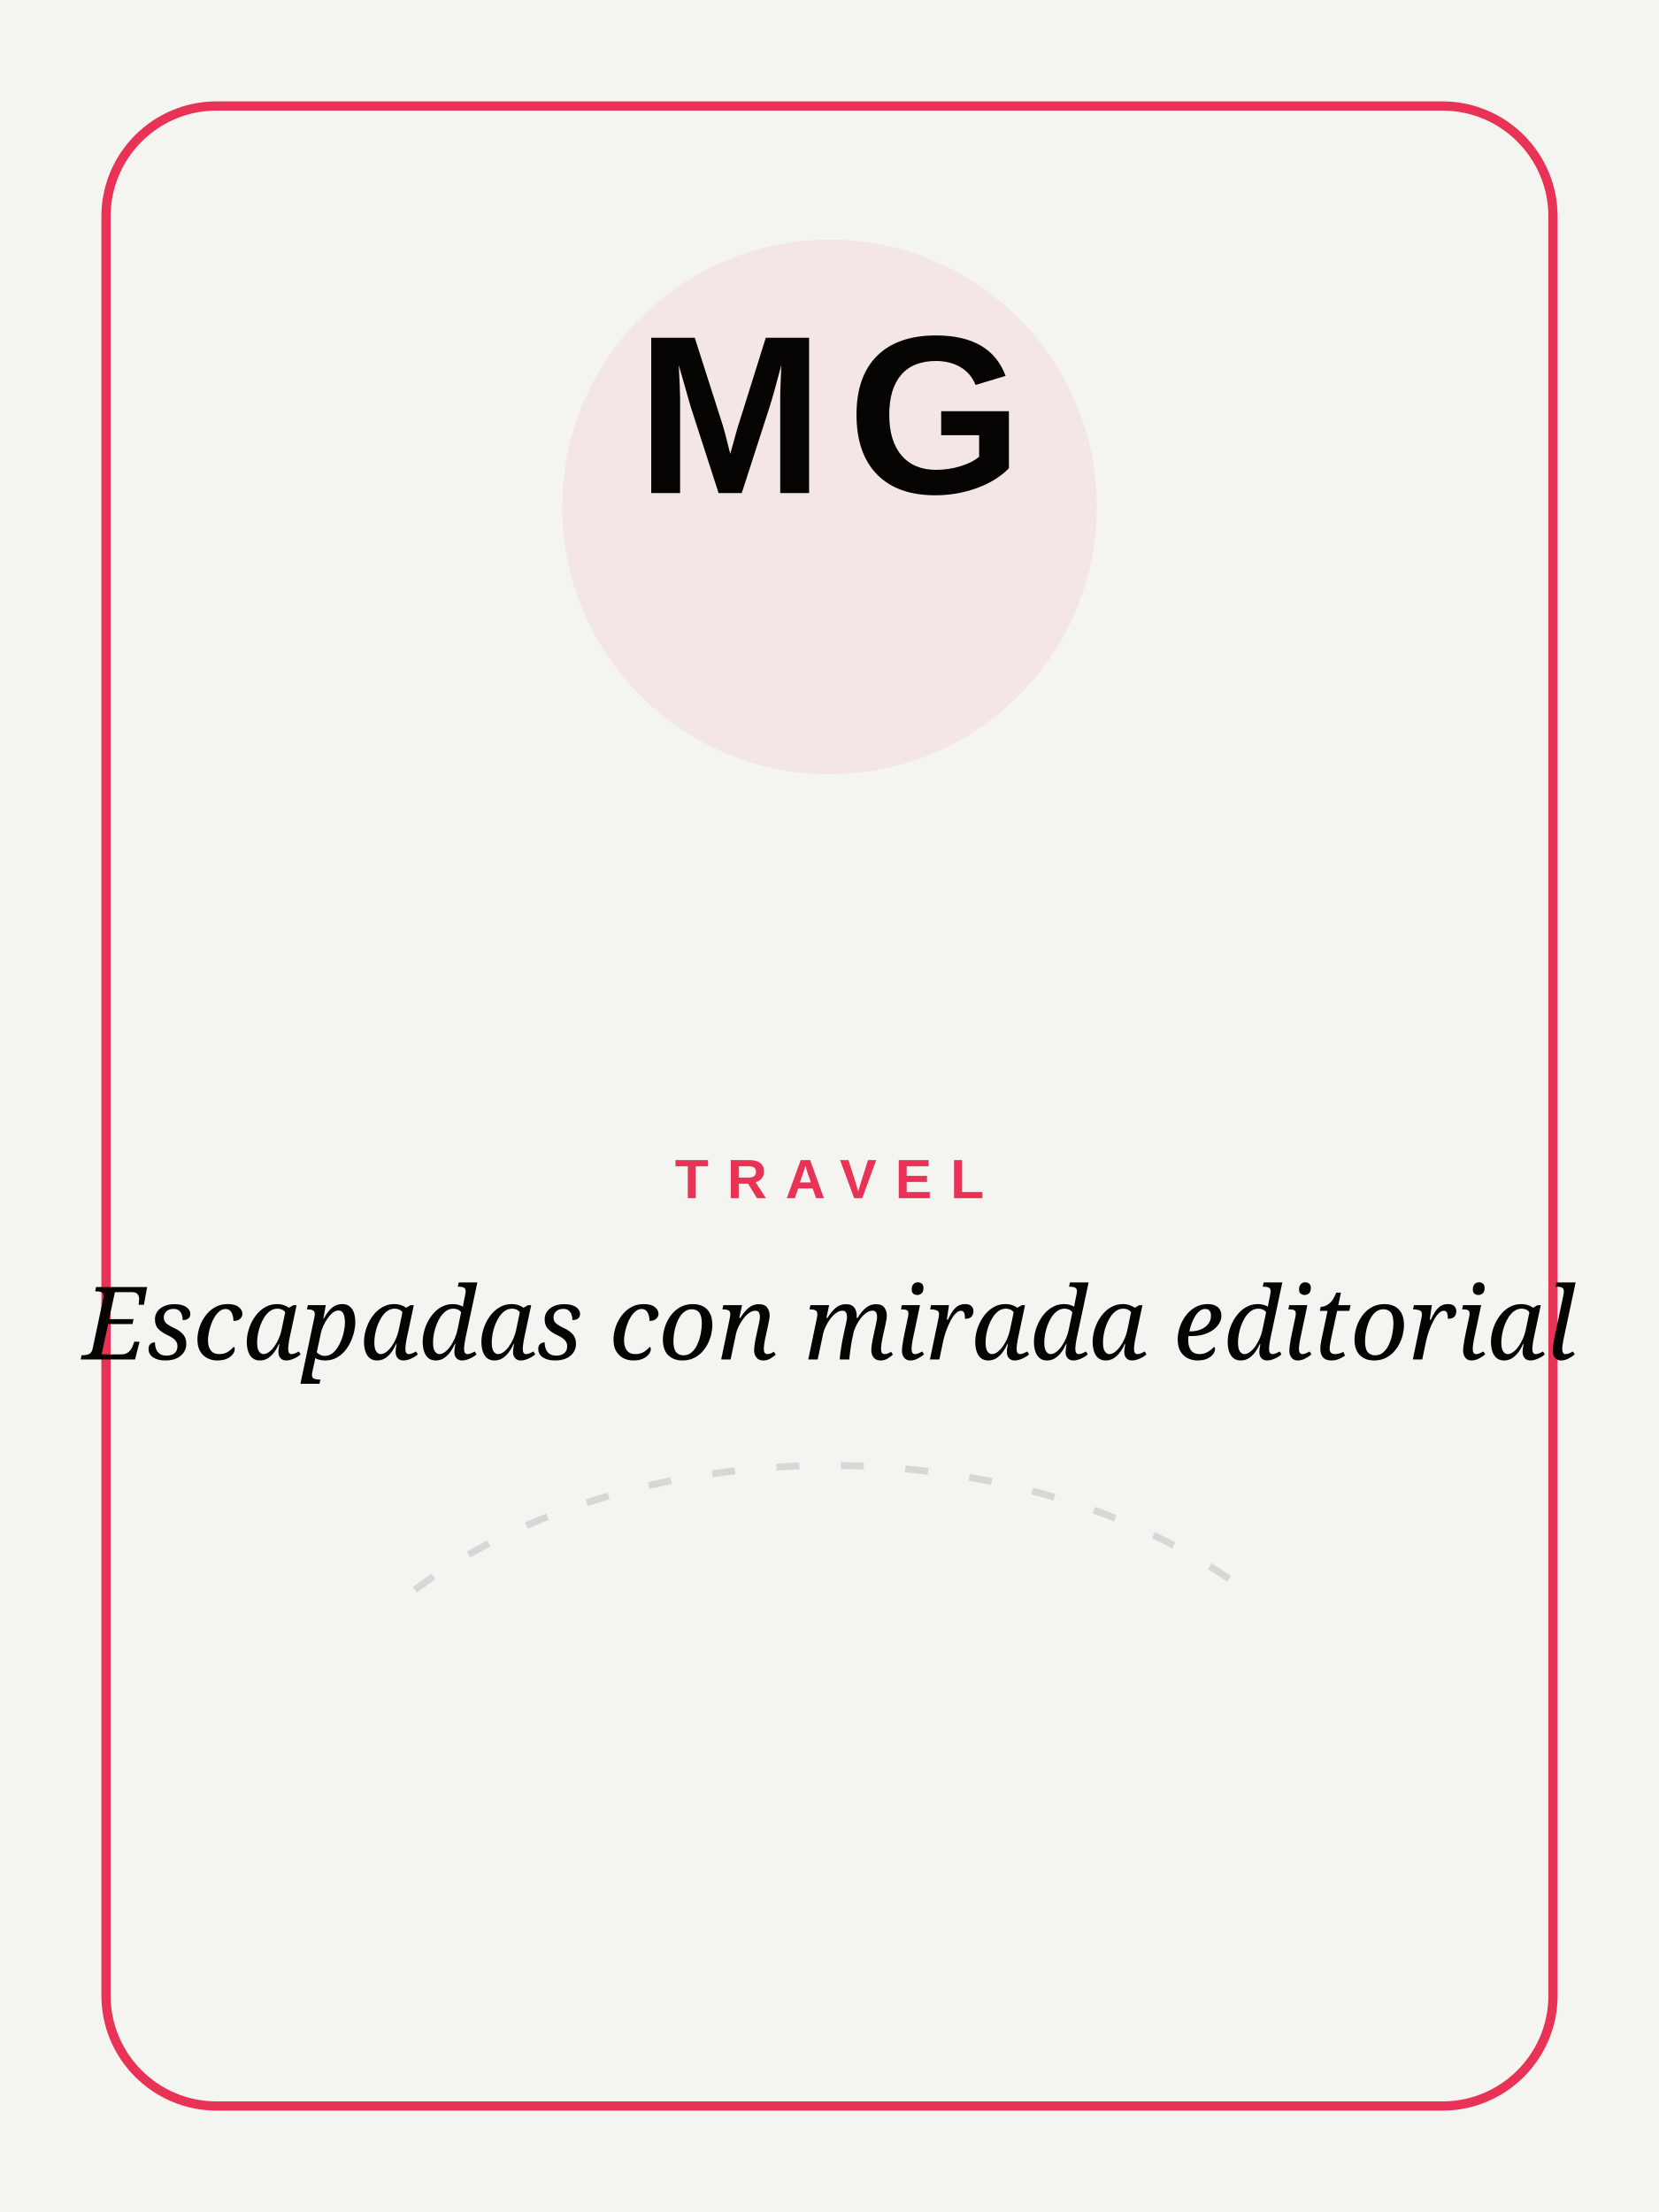
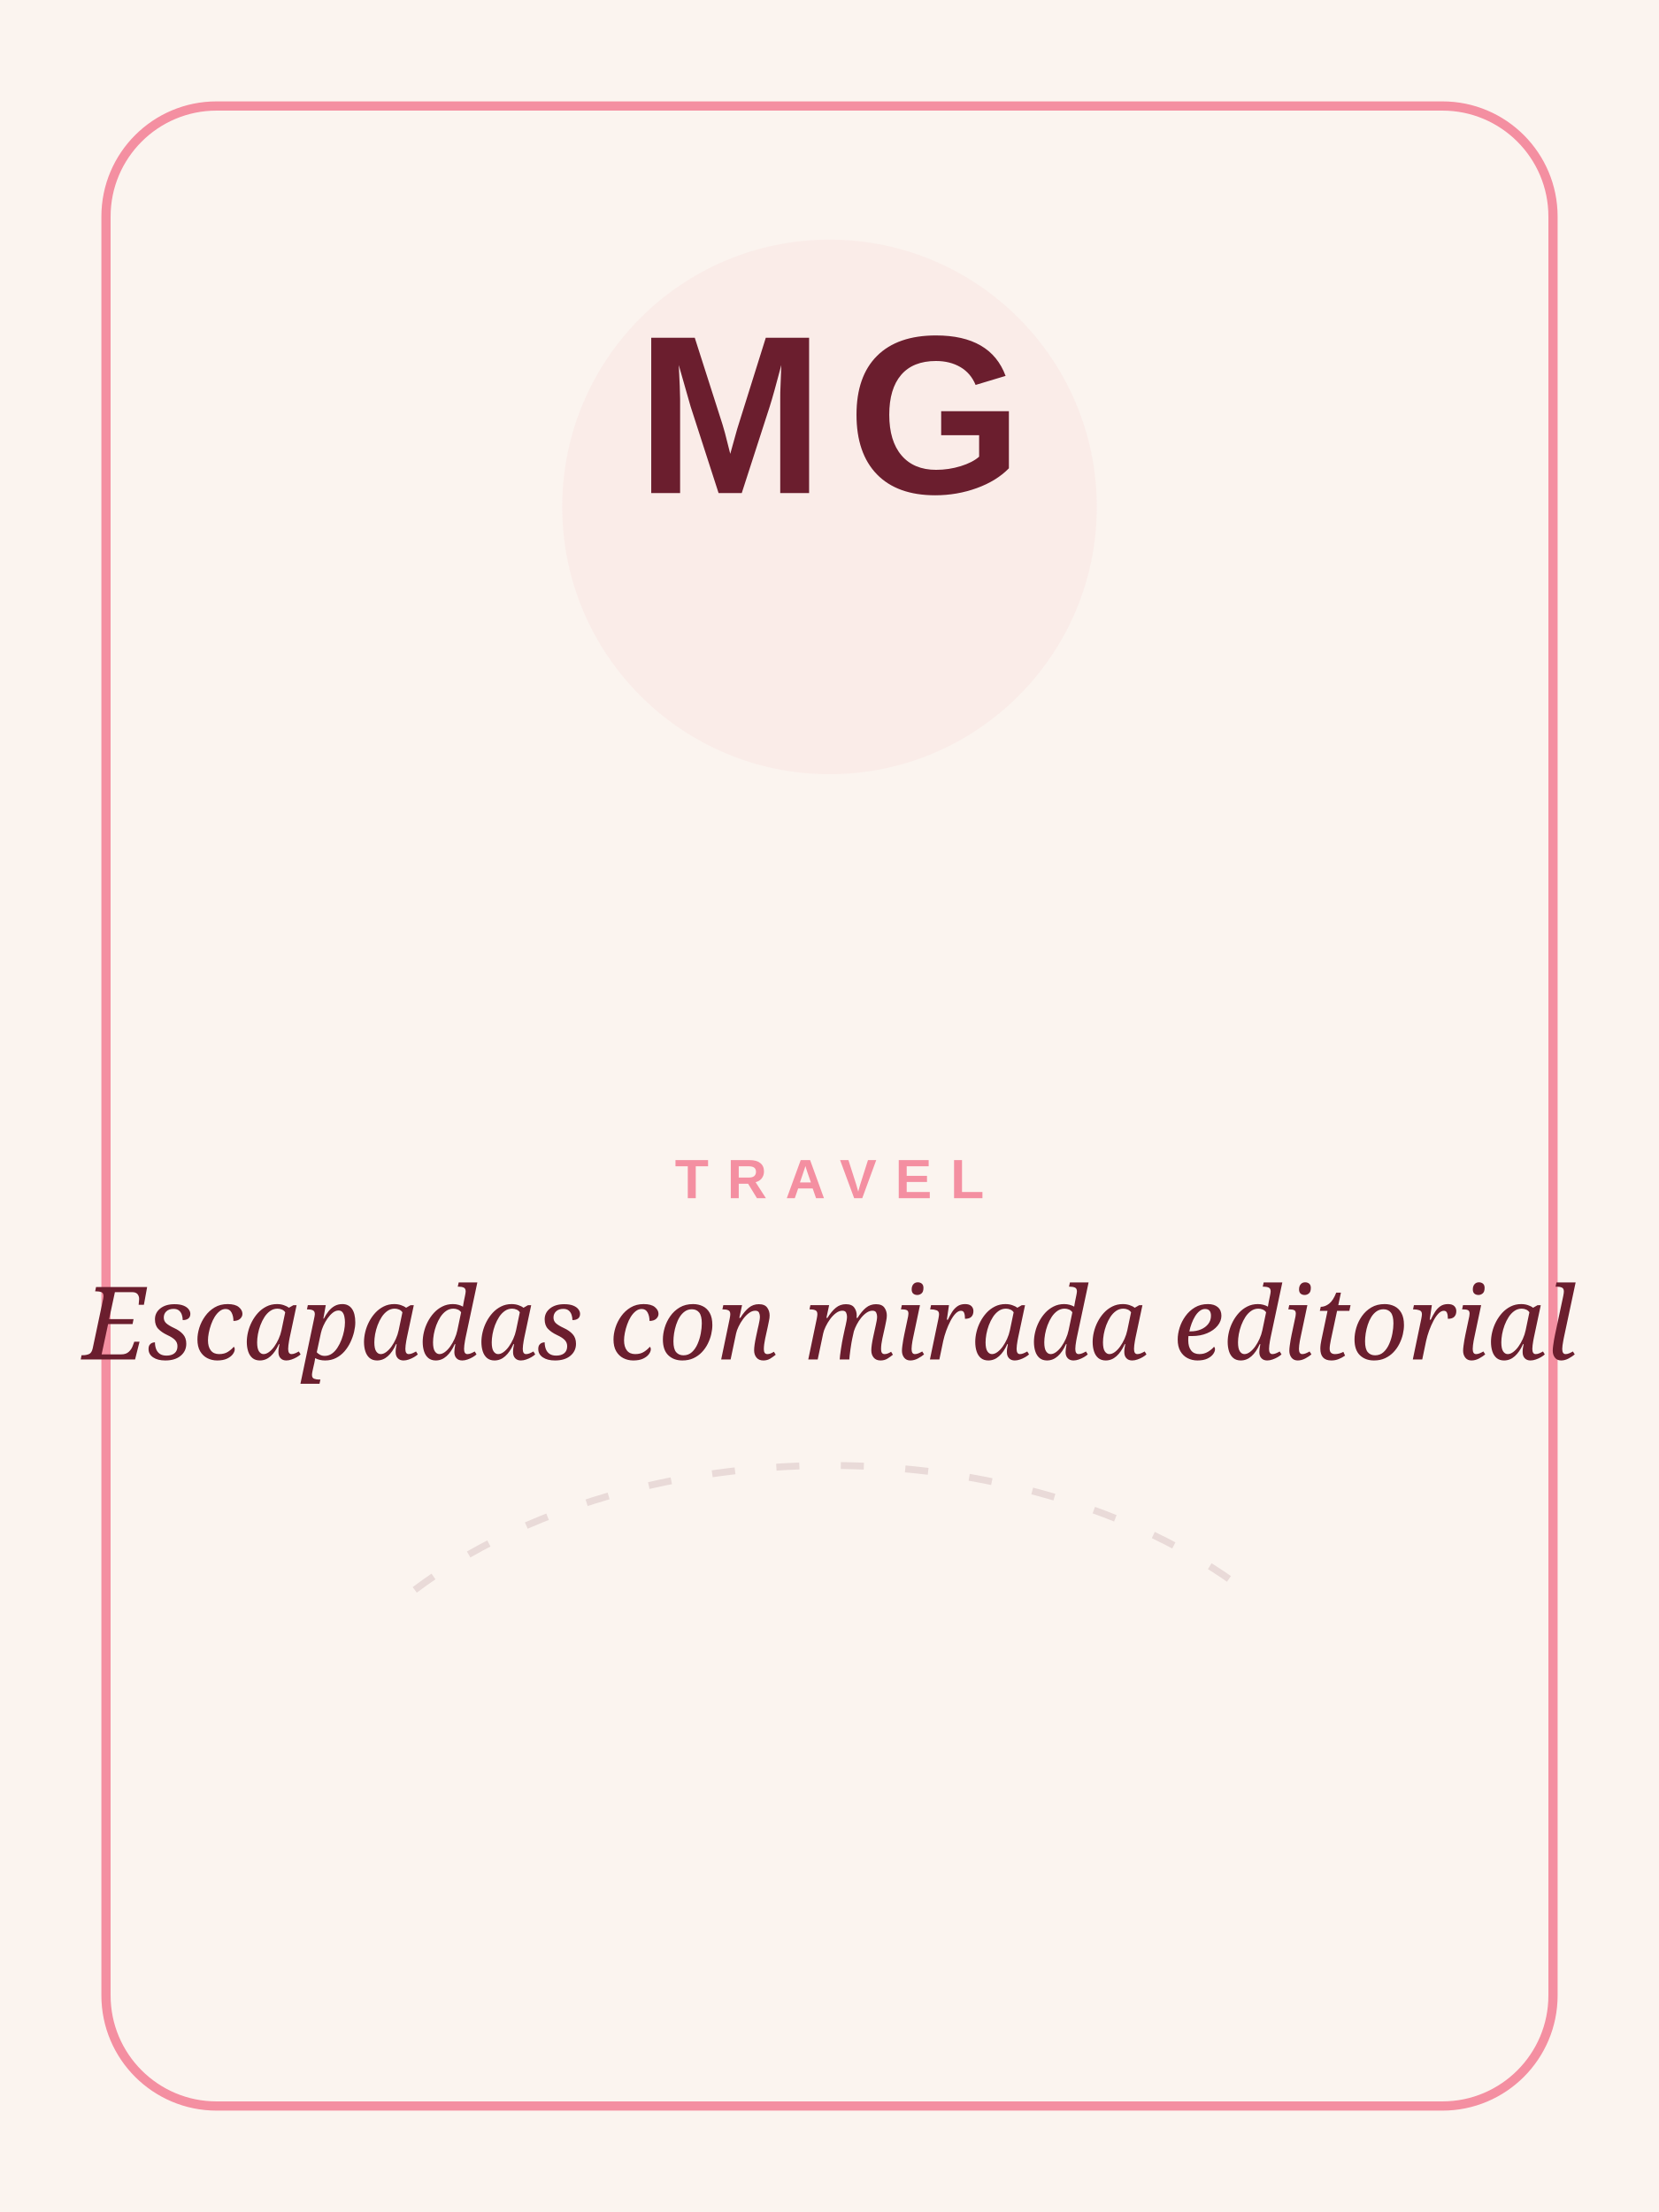
<svg xmlns="http://www.w3.org/2000/svg" viewBox="0 0 720 960" role="img" aria-labelledby="title desc">
-   <rect width="720" height="960" fill="#F4F5F1" />
-   <rect x="46" y="46" width="628" height="868" rx="48" fill="none" stroke="#E83256" stroke-width="4" />
-   <circle cx="360" cy="220" r="116" fill="#E83256" fill-opacity="0.08" />
-   <path d="M180 690c96-72 264-72 360 0" fill="none" stroke="#060403" stroke-opacity="0.12" stroke-width="3" stroke-dasharray="10 18" />
-   <text x="360" y="214" text-anchor="middle" fill="#060403" font-family="Instrument Sans, Arial, sans-serif" font-size="98" font-weight="700" letter-spacing="10">MG</text>
-   <text x="360" y="520" text-anchor="middle" fill="#E83256" font-family="Instrument Sans, Arial, sans-serif" font-size="24" font-weight="600" letter-spacing="8">TRAVEL</text>
-   <text x="360" y="590" text-anchor="middle" fill="#060403" font-family="Instrument Serif, Georgia, serif" font-size="44" font-style="italic">Escapadas con mirada editorial</text>
+   <rect width="720" height="960" fill="#FBF4EF" />
+   <rect x="46" y="46" width="628" height="868" rx="48" fill="none" stroke="#F48FA1" stroke-width="4" />
+   <circle cx="360" cy="220" r="116" fill="#F48FA1" fill-opacity="0.08" />
+   <path d="M180 690c96-72 264-72 360 0" fill="none" stroke="#6B1E2E" stroke-opacity="0.12" stroke-width="3" stroke-dasharray="10 18" />
+   <text x="360" y="214" text-anchor="middle" fill="#6B1E2E" font-family="Instrument Sans, Arial, sans-serif" font-size="98" font-weight="700" letter-spacing="10">MG</text>
+   <text x="360" y="520" text-anchor="middle" fill="#F48FA1" font-family="Instrument Sans, Arial, sans-serif" font-size="24" font-weight="600" letter-spacing="8">TRAVEL</text>
+   <text x="360" y="590" text-anchor="middle" fill="#6B1E2E" font-family="Instrument Serif, Georgia, serif" font-size="44" font-style="italic">Escapadas con mirada editorial</text>
</svg>
